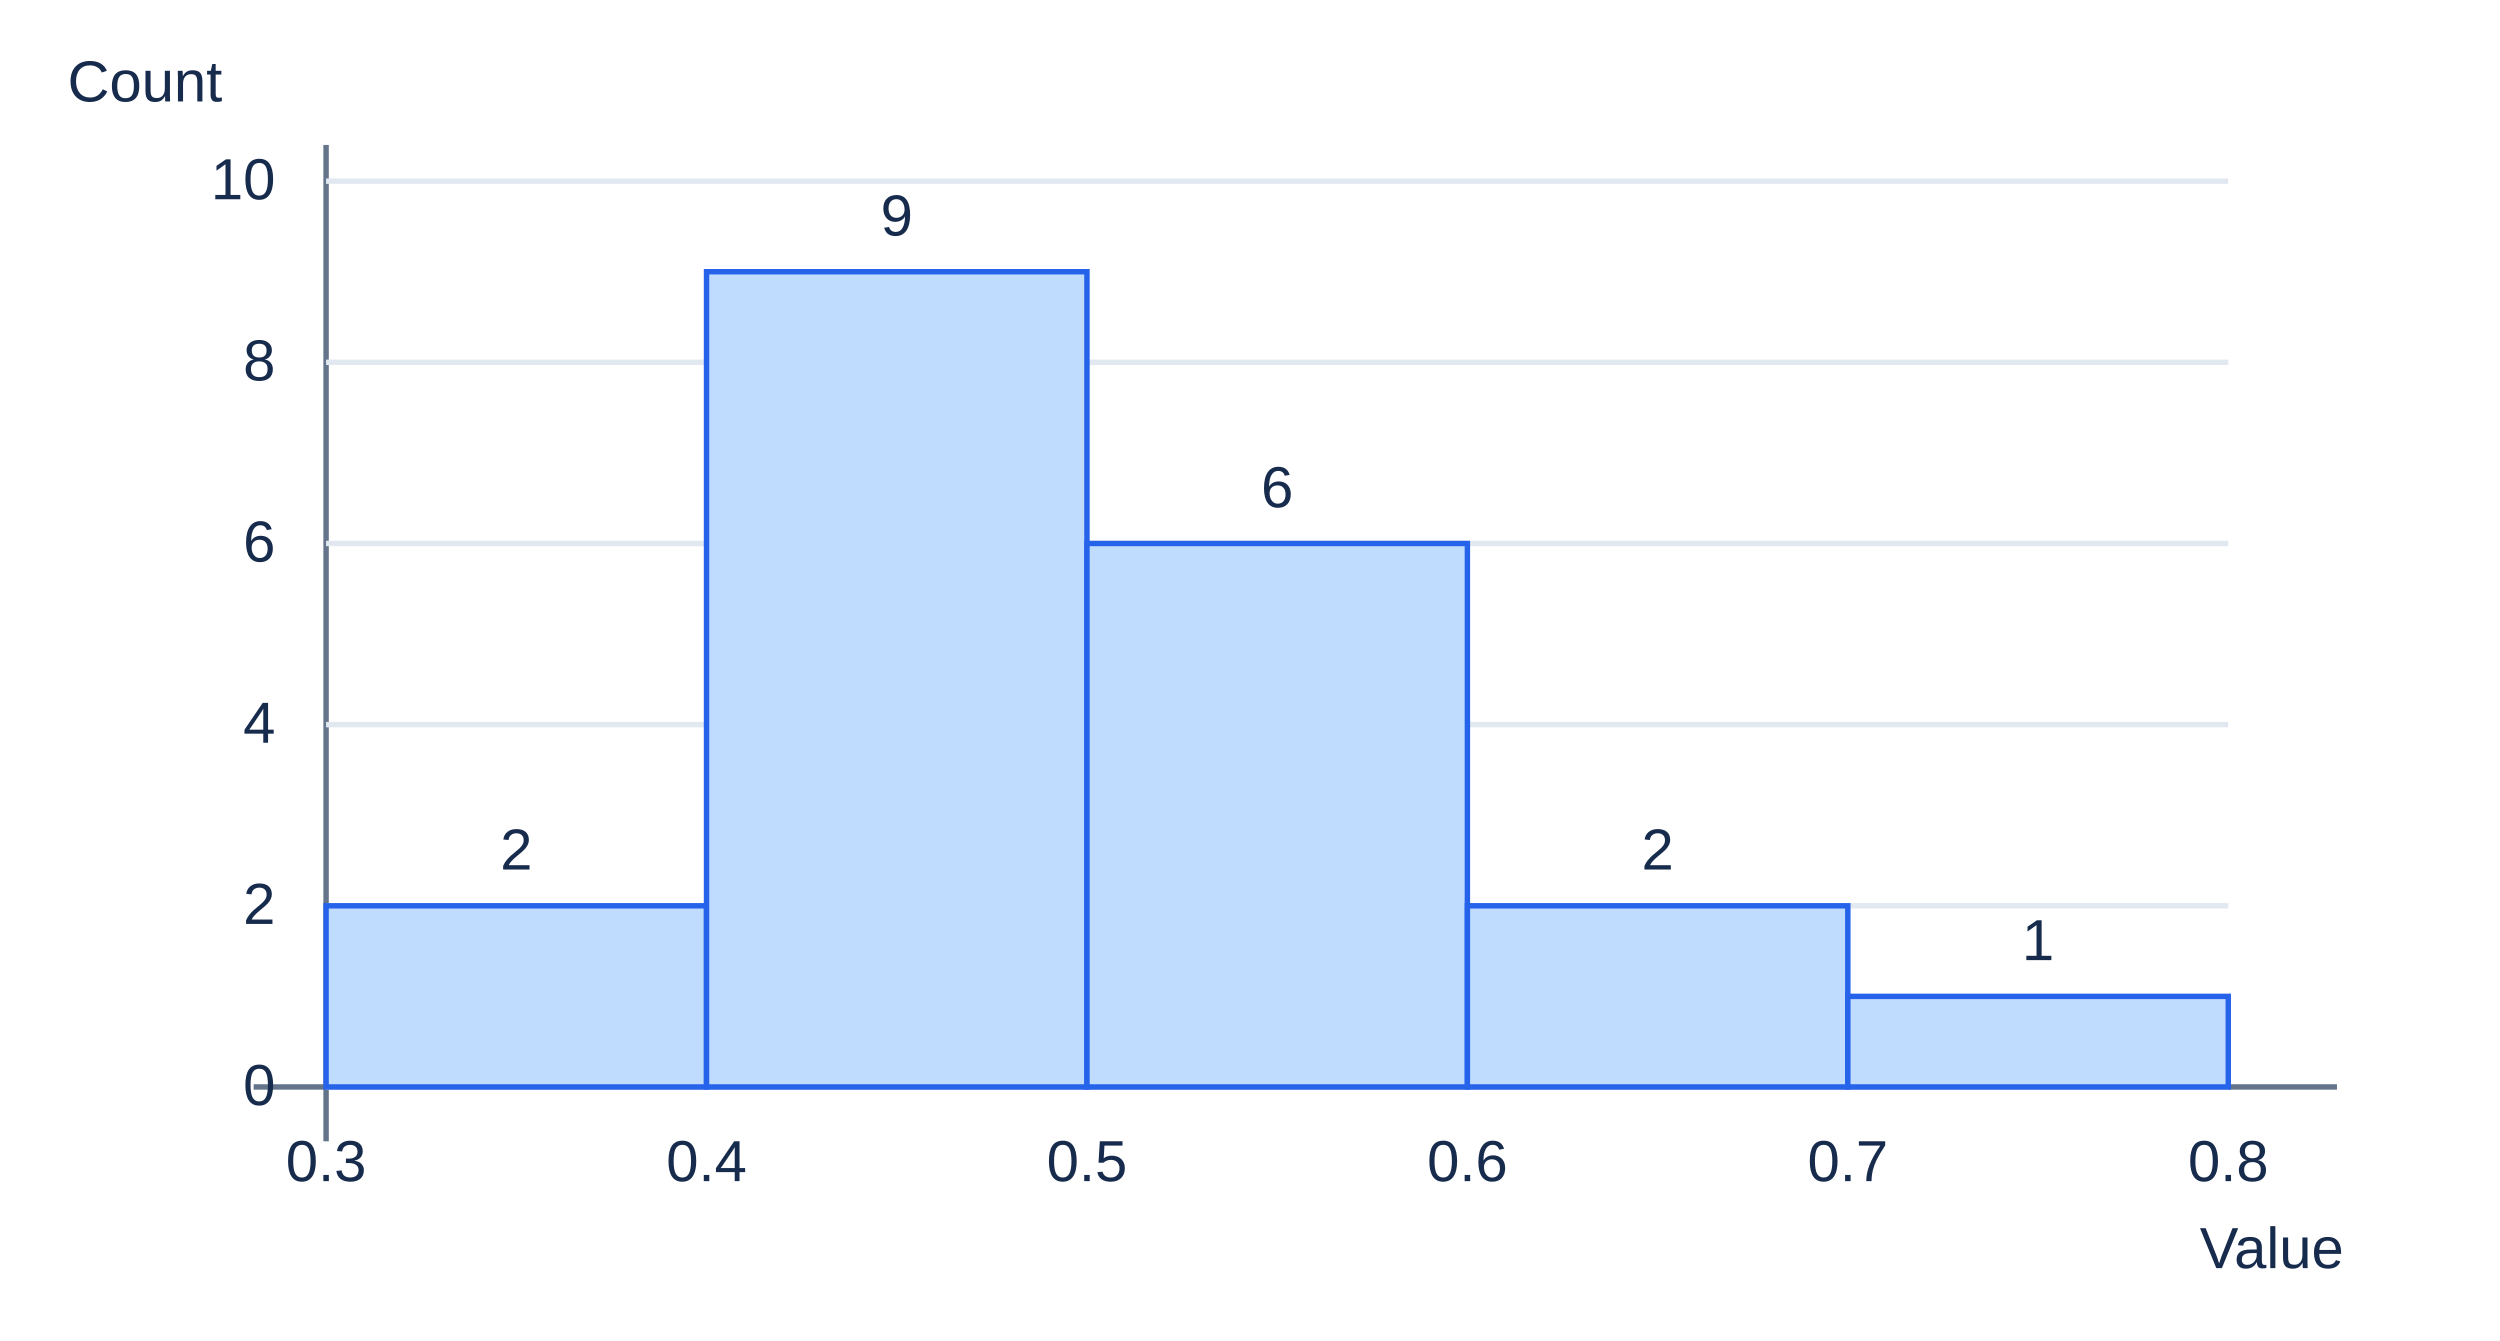
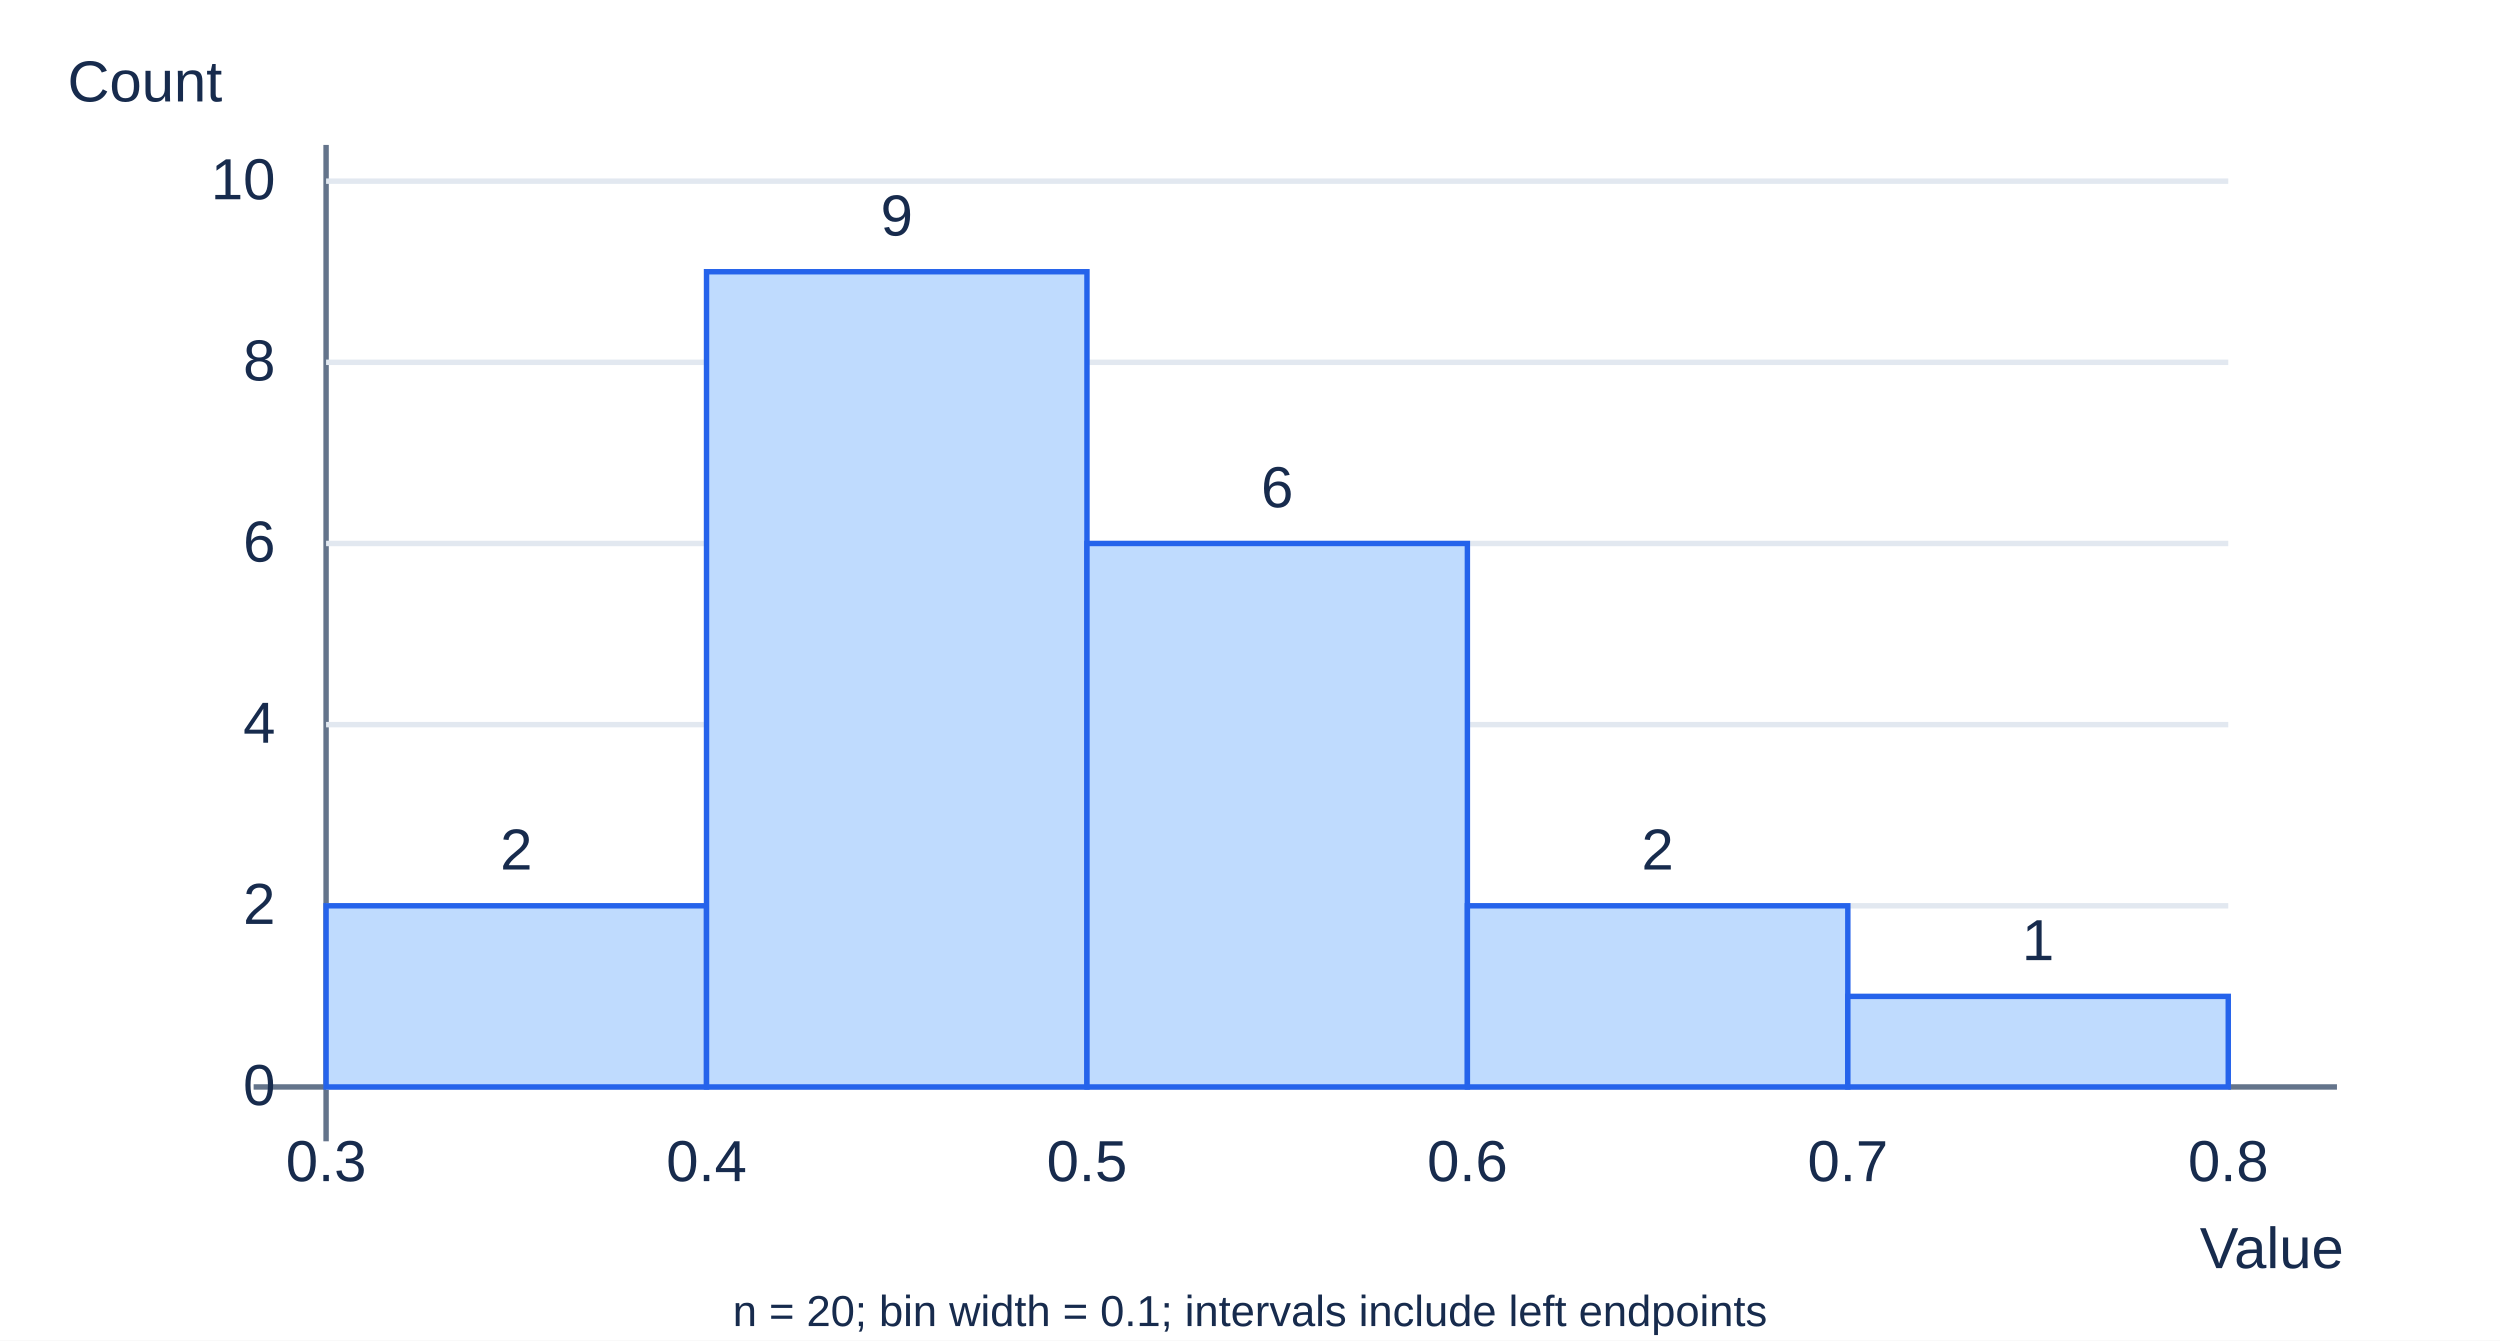
- <svg xmlns="http://www.w3.org/2000/svg" viewBox="0 0 690 370" role="img" aria-label="Sample frequency histogram">
-   <rect width="690" height="370" fill="white" />
+ <svg xmlns="http://www.w3.org/2000/svg" viewBox="0 0 690 370" width="690" height="370" role="img" aria-labelledby="title description">
+   <rect width="100%" height="100%" fill="white" />
  <g font-family="Arial, sans-serif" font-size="16" fill="#172b4d">
-     <line x1="70" y1="300" x2="645" y2="300" stroke="#64748b" stroke-width="1.5" stroke-dasharray="" />
-     <line x1="90" y1="315" x2="90" y2="40" stroke="#64748b" stroke-width="1.5" stroke-dasharray="" />
-     <line x1="90" y1="300" x2="615" y2="300" stroke="#e2e8f0" stroke-width="1.5" stroke-dasharray="" />
-     <text x="76" y="305" text-anchor="end" font-size="16">0</text>
-     <line x1="90" y1="250" x2="615" y2="250" stroke="#e2e8f0" stroke-width="1.5" stroke-dasharray="" />
-     <text x="76" y="255" text-anchor="end" font-size="16">2</text>
-     <line x1="90" y1="200" x2="615" y2="200" stroke="#e2e8f0" stroke-width="1.5" stroke-dasharray="" />
-     <text x="76" y="205" text-anchor="end" font-size="16">4</text>
-     <line x1="90" y1="150" x2="615" y2="150" stroke="#e2e8f0" stroke-width="1.5" stroke-dasharray="" />
-     <text x="76" y="155" text-anchor="end" font-size="16">6</text>
-     <line x1="90" y1="100" x2="615" y2="100" stroke="#e2e8f0" stroke-width="1.5" stroke-dasharray="" />
-     <text x="76" y="105" text-anchor="end" font-size="16">8</text>
-     <line x1="90" y1="50" x2="615" y2="50" stroke="#e2e8f0" stroke-width="1.5" stroke-dasharray="" />
-     <text x="76" y="55" text-anchor="end" font-size="16">10</text>
-     <polygon points="90.00,300.00 195.00,300.00 195.00,250.00 90.00,250.00 90.00,300.00" fill="#bfdbfe" stroke="#2563eb" stroke-width="1.5" />
-     <text x="142.5" y="240" text-anchor="middle" font-size="16">2</text>
-     <polygon points="195.00,300.00 300.00,300.00 300.00,75.00 195.00,75.00 195.00,300.00" fill="#bfdbfe" stroke="#2563eb" stroke-width="1.5" />
-     <text x="247.5" y="65" text-anchor="middle" font-size="16">9</text>
-     <polygon points="300.00,300.00 405.00,300.00 405.00,150.00 300.00,150.00 300.00,300.00" fill="#bfdbfe" stroke="#2563eb" stroke-width="1.5" />
-     <text x="352.5" y="140" text-anchor="middle" font-size="16">6</text>
-     <polygon points="405.00,300.00 510.00,300.00 510.00,250.00 405.00,250.00 405.00,300.00" fill="#bfdbfe" stroke="#2563eb" stroke-width="1.5" />
-     <text x="457.5" y="240" text-anchor="middle" font-size="16">2</text>
-     <polygon points="510.00,300.00 615.00,300.00 615.00,275.00 510.00,275.00 510.00,300.00" fill="#bfdbfe" stroke="#2563eb" stroke-width="1.5" />
-     <text x="562.5" y="265" text-anchor="middle" font-size="16">1</text>
-     <text x="90.0" y="326" text-anchor="middle" font-size="16">0.3</text>
-     <text x="195" y="326" text-anchor="middle" font-size="16">0.4</text>
-     <text x="300.0" y="326" text-anchor="middle" font-size="16">0.5</text>
-     <text x="405" y="326" text-anchor="middle" font-size="16">0.6</text>
-     <text x="510.0" y="326" text-anchor="middle" font-size="16">0.7</text>
-     <text x="615.0" y="326" text-anchor="middle" font-size="16">0.8</text>
-     <text x="40" y="28" text-anchor="middle" font-size="16">Count</text>
-     <text x="627" y="350" text-anchor="middle" font-size="16">Value</text>
+     <line id="decoration-1" x1="70" y1="300" x2="645" y2="300" stroke="#64748b" stroke-width="1.5" />
+     <line id="decoration-2" x1="90" y1="315" x2="90" y2="40" stroke="#64748b" stroke-width="1.5" />
+     <line id="decoration-3" x1="90" y1="300" x2="615" y2="300" stroke="#e2e8f0" stroke-width="1.5" />
+     <text id="decoration-4" x="76" y="305" text-anchor="end">0</text>
+     <line id="decoration-5" x1="90" y1="250" x2="615" y2="250" stroke="#e2e8f0" stroke-width="1.5" />
+     <text id="decoration-6" x="76" y="255" text-anchor="end">2</text>
+     <line id="decoration-7" x1="90" y1="200" x2="615" y2="200" stroke="#e2e8f0" stroke-width="1.5" />
+     <text id="decoration-8" x="76" y="205" text-anchor="end">4</text>
+     <line id="decoration-9" x1="90" y1="150" x2="615" y2="150" stroke="#e2e8f0" stroke-width="1.5" />
+     <text id="decoration-10" x="76" y="155" text-anchor="end">6</text>
+     <line id="decoration-11" x1="90" y1="100" x2="615" y2="100" stroke="#e2e8f0" stroke-width="1.5" />
+     <text id="decoration-12" x="76" y="105" text-anchor="end">8</text>
+     <line id="decoration-13" x1="90" y1="50" x2="615" y2="50" stroke="#e2e8f0" stroke-width="1.5" />
+     <text id="decoration-14" x="76" y="55" text-anchor="end">10</text>
+     <polygon id="hist-bar-0" points="90,300 195,300 195,250 90,250 90,300" fill="#bfdbfe" stroke="#2563eb" stroke-width="1.5" />
+     <text id="hist-count-0" x="142.5" y="240" text-anchor="middle">2</text>
+     <polygon id="hist-bar-1" points="195,300 300,300 300,75 195,75 195,300" fill="#bfdbfe" stroke="#2563eb" stroke-width="1.5" />
+     <text id="hist-count-1" x="247.5" y="65" text-anchor="middle">9</text>
+     <polygon id="hist-bar-2" points="300,300 405,300 405,150 300,150 300,300" fill="#bfdbfe" stroke="#2563eb" stroke-width="1.5" />
+     <text id="hist-count-2" x="352.5" y="140" text-anchor="middle">6</text>
+     <polygon id="hist-bar-3" points="405,300 510,300 510,250 405,250 405,300" fill="#bfdbfe" stroke="#2563eb" stroke-width="1.5" />
+     <text id="hist-count-3" x="457.5" y="240" text-anchor="middle">2</text>
+     <polygon id="hist-bar-4" points="510,300 615,300 615,275 510,275 510,300" fill="#bfdbfe" stroke="#2563eb" stroke-width="1.5" />
+     <text id="hist-count-4" x="562.5" y="265" text-anchor="middle">1</text>
+     <text id="hist-edge-0" x="90" y="326" text-anchor="middle">0.3</text>
+     <text id="hist-edge-1" x="195" y="326" text-anchor="middle">0.4</text>
+     <text id="hist-edge-2" x="300" y="326" text-anchor="middle">0.5</text>
+     <text id="hist-edge-3" x="405" y="326" text-anchor="middle">0.6</text>
+     <text id="hist-edge-4" x="510" y="326" text-anchor="middle">0.7</text>
+     <text id="hist-edge-5" x="615" y="326" text-anchor="middle">0.8</text>
+     <text id="decoration-15" x="40" y="28" text-anchor="middle">Count</text>
+     <text id="decoration-16" x="627" y="350" text-anchor="middle">Value</text>
+     <text id="caption" x="345" y="366" text-anchor="middle" font-size="12">n = 20; bin width = 0.1; intervals include left endpoints</text>
  </g>
</svg>
